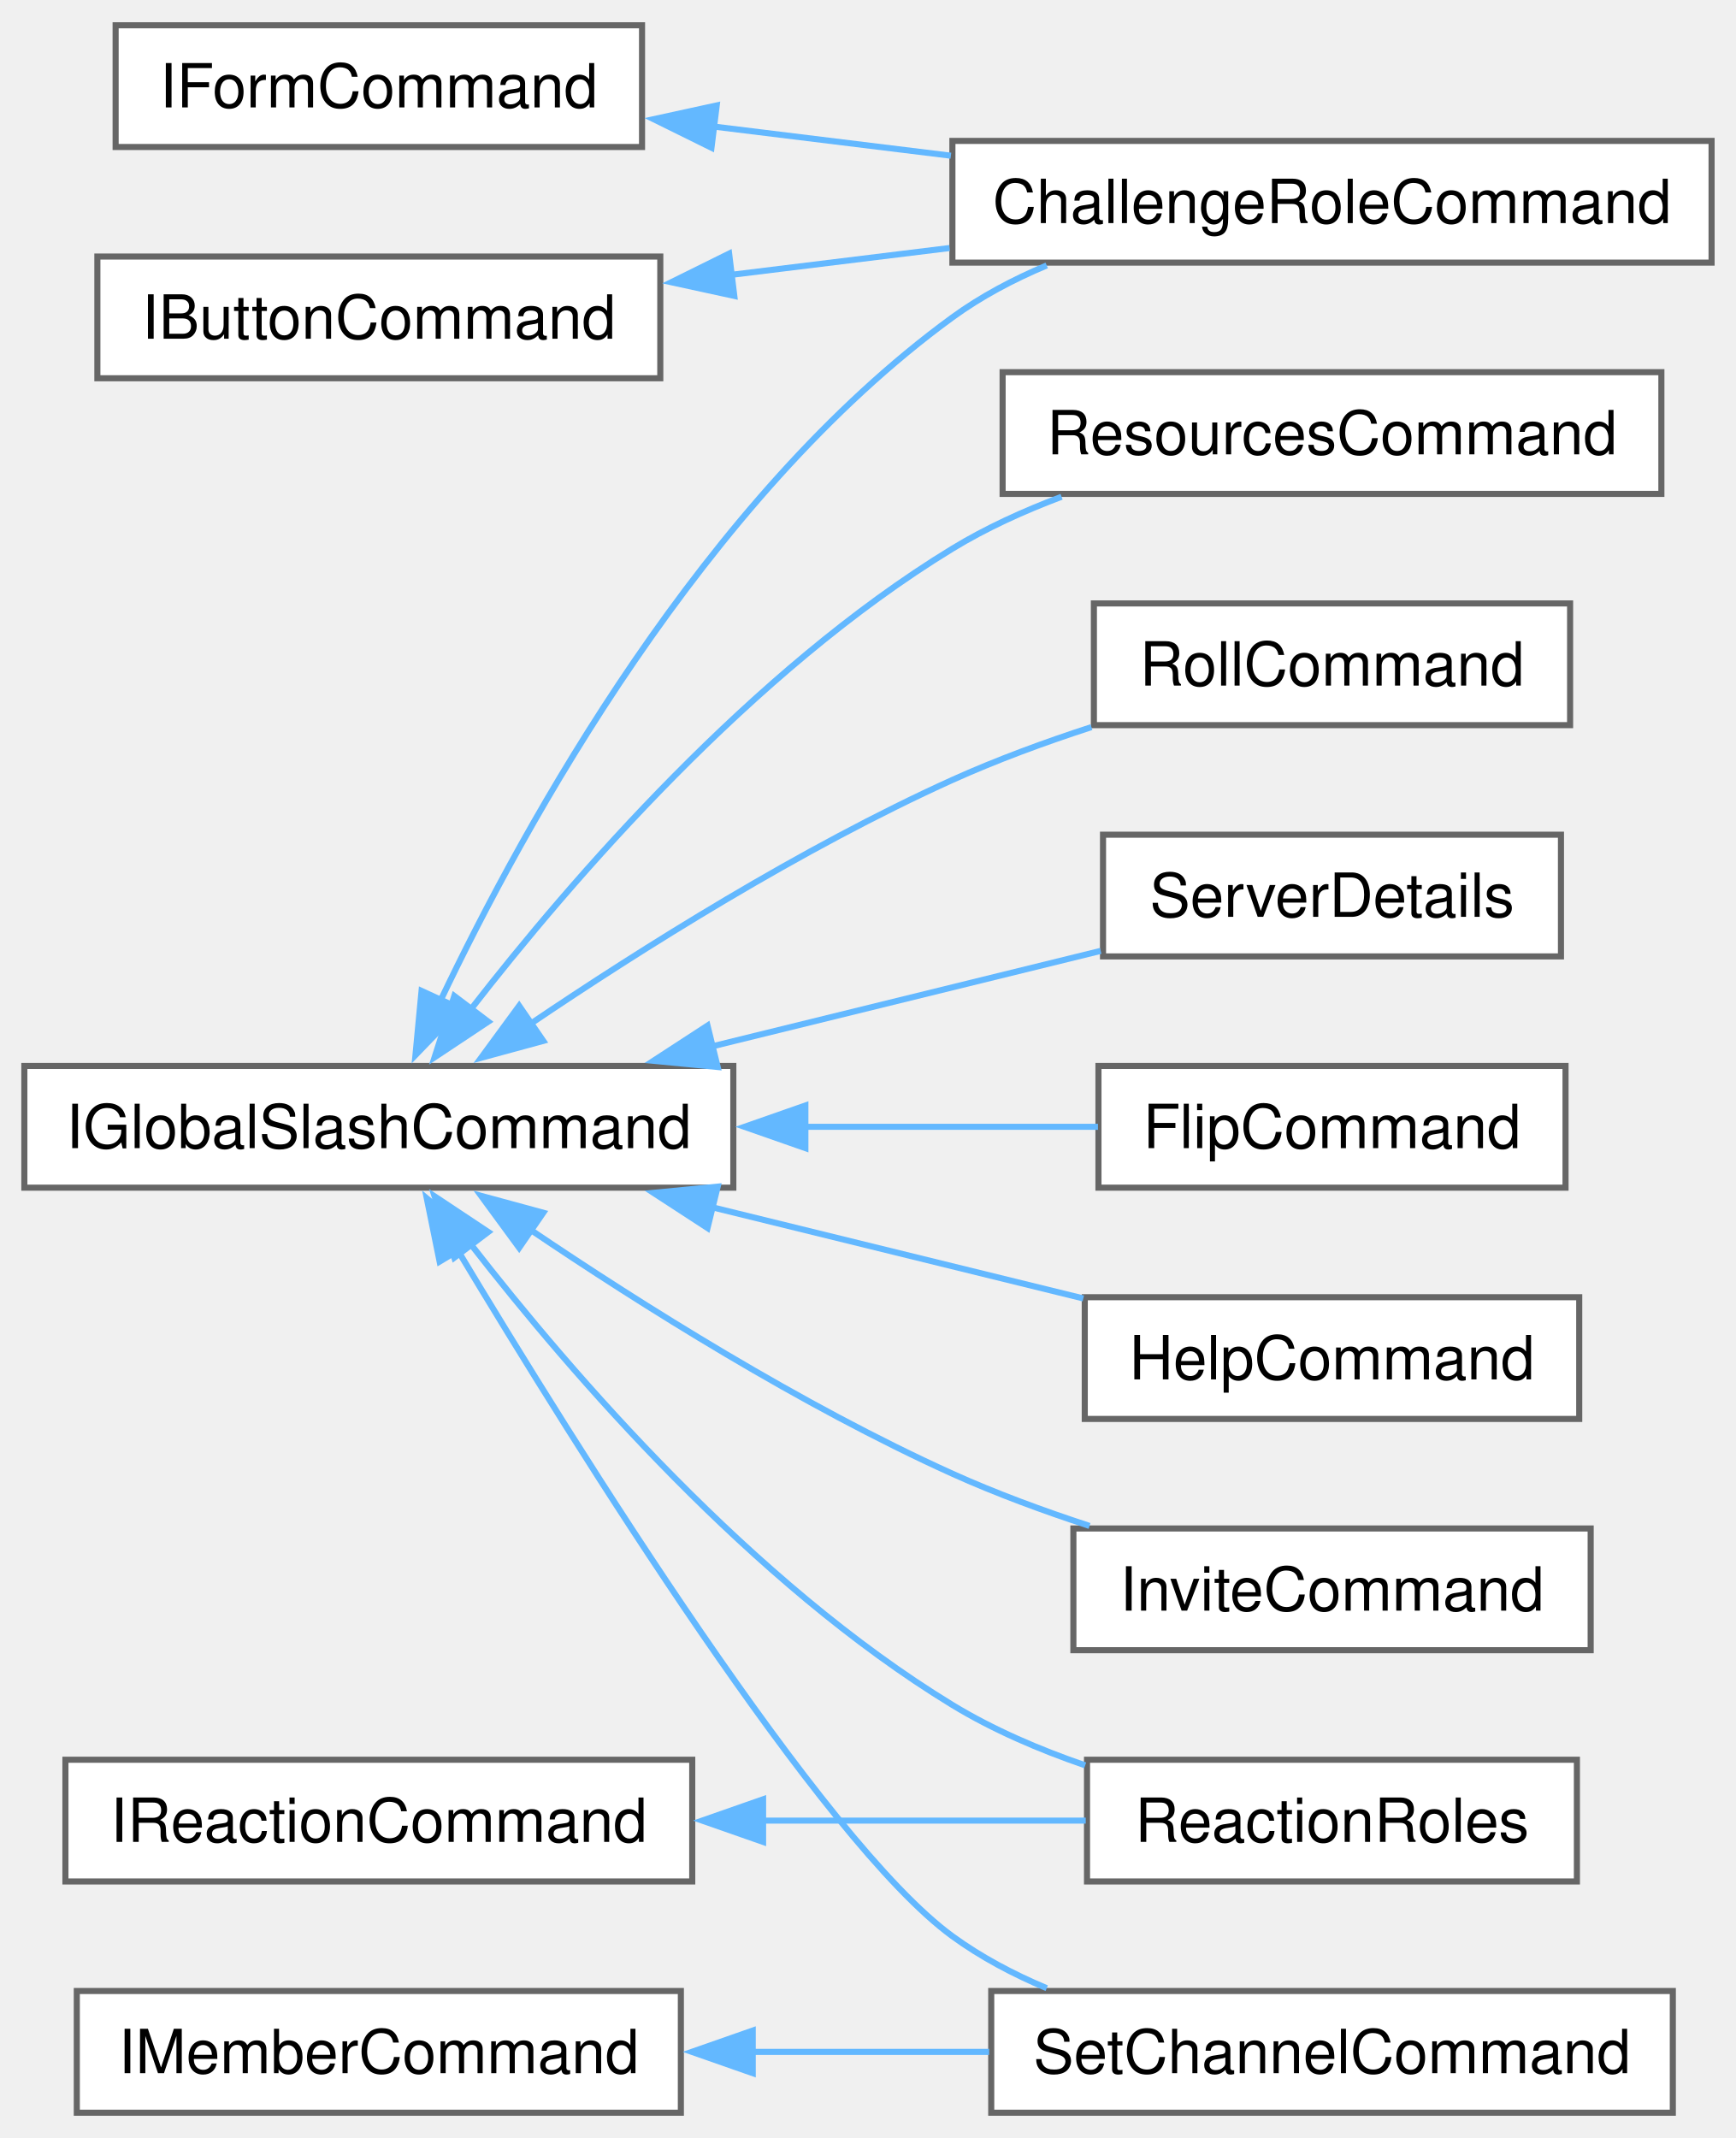
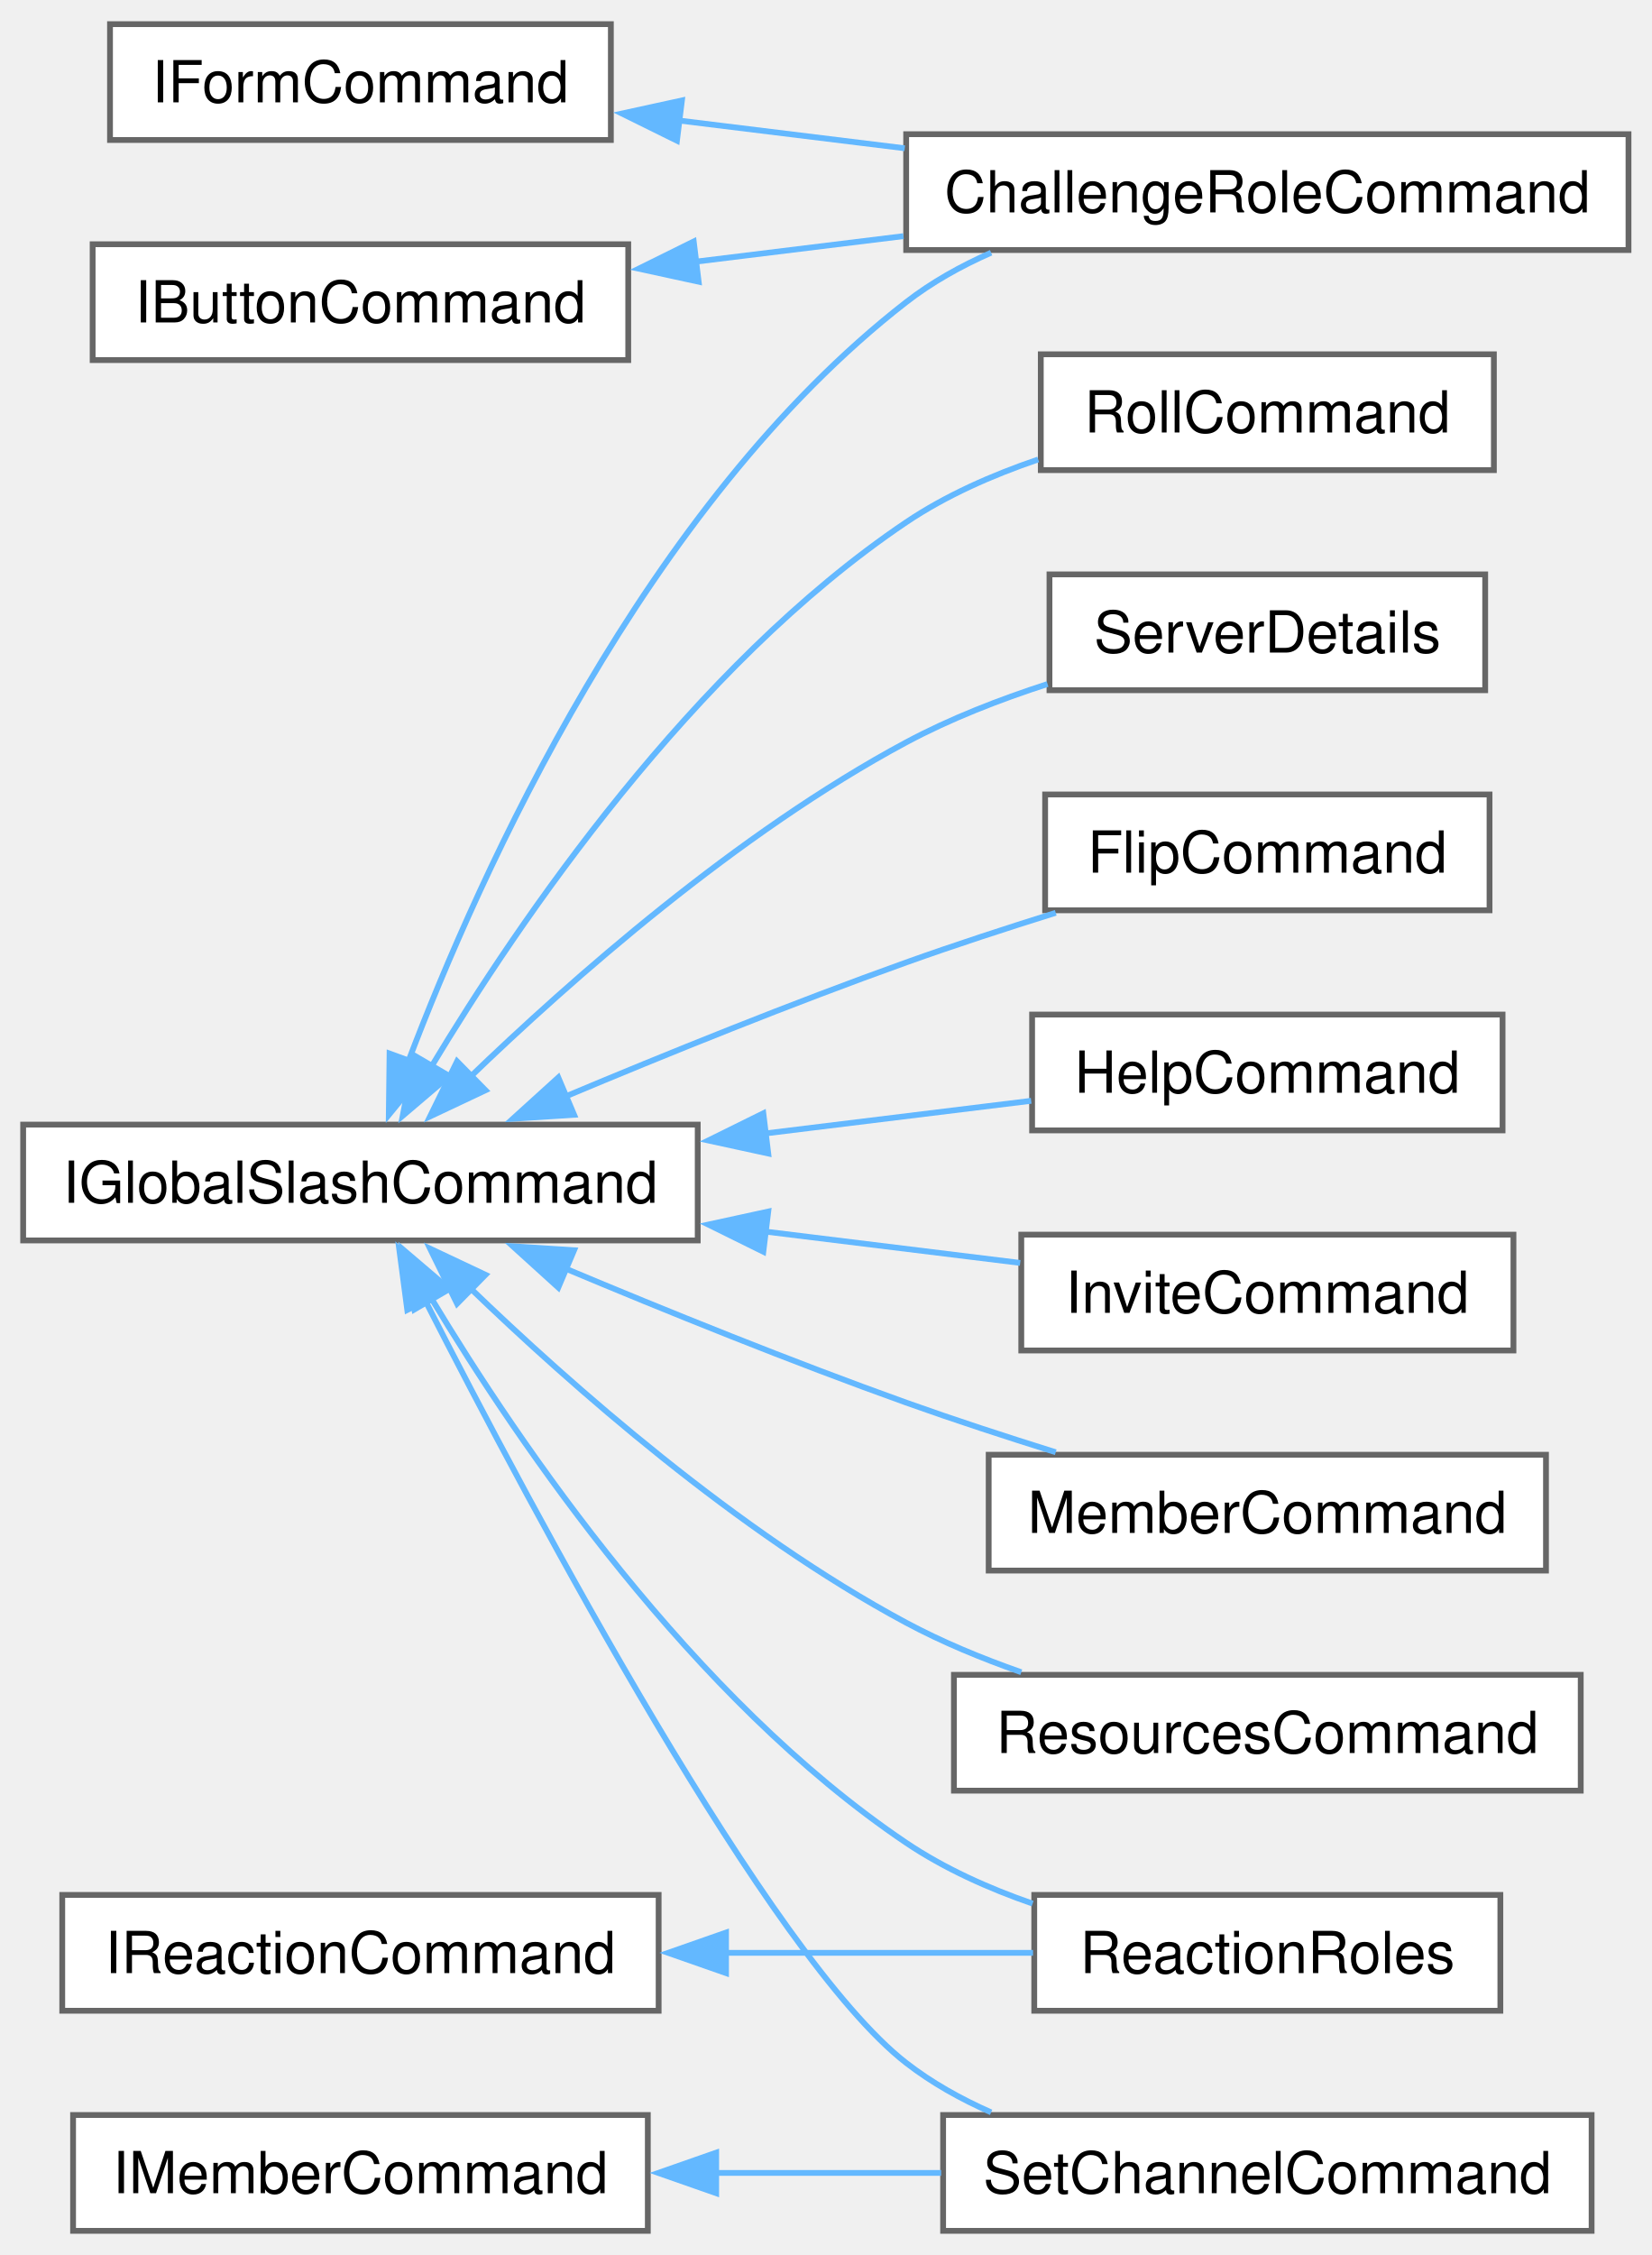
- <svg xmlns="http://www.w3.org/2000/svg" xmlns:xlink="http://www.w3.org/1999/xlink" width="285pt" height="351pt" viewBox="0.00 0.00 285.25 351.00">
-   <g id="graph0" class="graph" transform="scale(1 1) rotate(0) translate(4 347)">
+ <svg xmlns="http://www.w3.org/2000/svg" xmlns:xlink="http://www.w3.org/1999/xlink" width="285pt" height="389pt" viewBox="0.00 0.00 285.25 389.00">
+   <g id="graph0" class="graph" transform="scale(1 1) rotate(0) translate(4 385)">
    <g id="Node000000" class="node">
      <g id="a_Node000000">
        <a xlink:href="classIButtonCommand.html" target="_top" xlink:title=" ">
-           <polygon fill="white" stroke="#666666" points="104.5,-305 12,-305 12,-285 104.5,-285 104.5,-305" />
-           <text text-anchor="middle" x="58.25" y="-291.5" font-family="Helvetica,sans-Serif" font-size="10.00">IButtonCommand</text>
+           <polygon fill="white" stroke="#666666" points="104.5,-343 12,-343 12,-323 104.5,-323 104.5,-343" />
+           <text text-anchor="middle" x="58.25" y="-329.5" font-family="Helvetica,sans-Serif" font-size="10.00">IButtonCommand</text>
        </a>
      </g>
    </g>
    <g id="Node000001" class="node">
      <g id="a_Node000001">
        <a xlink:href="classChallengeRoleCommand.html" target="_top" xlink:title=" ">
-           <polygon fill="white" stroke="#666666" points="277.25,-324 152.5,-324 152.5,-304 277.25,-304 277.25,-324" />
-           <text text-anchor="middle" x="214.88" y="-310.5" font-family="Helvetica,sans-Serif" font-size="10.00">ChallengeRoleCommand</text>
+           <polygon fill="white" stroke="#666666" points="277.25,-362 152.5,-362 152.5,-342 277.25,-342 277.25,-362" />
+           <text text-anchor="middle" x="214.88" y="-348.5" font-family="Helvetica,sans-Serif" font-size="10.00">ChallengeRoleCommand</text>
        </a>
      </g>
    </g>
    <g id="edge1_Node000000_Node000001" class="edge">
      <g id="a_edge1_Node000000_Node000001">
        <a xlink:title=" ">
-           <path fill="none" stroke="#63b8ff" d="M116.21,-302C127.87,-303.43 140.2,-304.95 152.03,-306.4" />
-           <polygon fill="#63b8ff" stroke="#63b8ff" points="116.66,-298.53 106.31,-300.78 115.81,-305.48 116.66,-298.53" />
+           <path fill="none" stroke="#63b8ff" d="M116.21,-340C127.87,-341.43 140.2,-342.95 152.03,-344.4" />
+           <polygon fill="#63b8ff" stroke="#63b8ff" points="116.66,-336.53 106.31,-338.78 115.81,-343.48 116.66,-336.53" />
        </a>
      </g>
    </g>
    <g id="Node000002" class="node">
      <g id="a_Node000002">
        <a xlink:href="classIFormCommand.html" target="_top" xlink:title=" ">
-           <polygon fill="white" stroke="#666666" points="101.5,-343 15,-343 15,-323 101.5,-323 101.5,-343" />
-           <text text-anchor="middle" x="58.25" y="-329.5" font-family="Helvetica,sans-Serif" font-size="10.00">IFormCommand</text>
+           <polygon fill="white" stroke="#666666" points="101.5,-381 15,-381 15,-361 101.5,-361 101.5,-381" />
+           <text text-anchor="middle" x="58.25" y="-367.5" font-family="Helvetica,sans-Serif" font-size="10.00">IFormCommand</text>
        </a>
      </g>
    </g>
    <g id="edge2_Node000002_Node000001" class="edge">
      <g id="a_edge2_Node000002_Node000001">
        <a xlink:title=" ">
-           <path fill="none" stroke="#63b8ff" d="M113.19,-326.37C125.8,-324.82 139.33,-323.16 152.25,-321.57" />
-           <polygon fill="#63b8ff" stroke="#63b8ff" points="112.91,-322.88 103.41,-327.57 113.77,-329.83 112.91,-322.88" />
+           <path fill="none" stroke="#63b8ff" d="M113.19,-364.37C125.8,-362.82 139.33,-361.16 152.25,-359.57" />
+           <polygon fill="#63b8ff" stroke="#63b8ff" points="112.91,-360.88 103.41,-365.57 113.77,-367.83 112.91,-360.88" />
        </a>
      </g>
    </g>
    <g id="Node000003" class="node">
      <g id="a_Node000003">
        <a xlink:href="classIGlobalSlashCommand.html" target="_top" xlink:title=" ">
-           <polygon fill="white" stroke="#666666" points="116.5,-172 0,-172 0,-152 116.5,-152 116.5,-172" />
-           <text text-anchor="middle" x="58.25" y="-158.5" font-family="Helvetica,sans-Serif" font-size="10.00">IGlobalSlashCommand</text>
+           <polygon fill="white" stroke="#666666" points="116.5,-191 0,-191 0,-171 116.5,-171 116.5,-191" />
+           <text text-anchor="middle" x="58.25" y="-177.5" font-family="Helvetica,sans-Serif" font-size="10.00">IGlobalSlashCommand</text>
        </a>
      </g>
    </g>
    <g id="edge3_Node000003_Node000001" class="edge">
      <g id="a_edge3_Node000003_Node000001">
        <a xlink:title=" ">
-           <path fill="none" stroke="#63b8ff" d="M68.36,-182.69C82.3,-211.97 111.66,-265.24 152.5,-295 157.19,-298.42 162.5,-301.23 168,-303.54" />
-           <polygon fill="#63b8ff" stroke="#63b8ff" points="71.63,-181.41 64.27,-173.78 65.27,-184.33 71.63,-181.41" />
+           <path fill="none" stroke="#63b8ff" d="M66.48,-201.82C78.91,-234.57 107.42,-297.99 152.5,-333 156.9,-336.42 161.93,-339.23 167.17,-341.54" />
+           <polygon fill="#63b8ff" stroke="#63b8ff" points="69.86,-200.87 63.15,-192.68 63.28,-203.27 69.86,-200.87" />
        </a>
      </g>
    </g>
    <g id="Node000004" class="node">
      <g id="a_Node000004">
        <a xlink:href="classFlipCommand.html" target="_top" xlink:title=" ">
-           <polygon fill="white" stroke="#666666" points="253.25,-172 176.5,-172 176.5,-152 253.25,-152 253.25,-172" />
-           <text text-anchor="middle" x="214.88" y="-158.5" font-family="Helvetica,sans-Serif" font-size="10.00">FlipCommand</text>
+           <polygon fill="white" stroke="#666666" points="253.25,-248 176.5,-248 176.5,-228 253.25,-228 253.25,-248" />
+           <text text-anchor="middle" x="214.88" y="-234.5" font-family="Helvetica,sans-Serif" font-size="10.00">FlipCommand</text>
        </a>
      </g>
    </g>
    <g id="edge4_Node000003_Node000004" class="edge">
      <g id="a_edge4_Node000003_Node000004">
        <a xlink:title=" ">
-           <path fill="none" stroke="#63b8ff" d="M128.19,-162C144.78,-162 161.89,-162 176.42,-162" />
-           <polygon fill="#63b8ff" stroke="#63b8ff" points="128.34,-158.5 118.34,-162 128.34,-165.5 128.34,-158.5" />
+           <path fill="none" stroke="#63b8ff" d="M93.48,-195.78C111,-203.13 132.74,-211.93 152.5,-219 160.8,-221.97 169.82,-224.91 178.33,-227.57" />
+           <polygon fill="#63b8ff" stroke="#63b8ff" points="95.15,-192.69 84.57,-192.01 92.42,-199.13 95.15,-192.69" />
        </a>
      </g>
    </g>
    <g id="Node000005" class="node">
      <g id="a_Node000005">
        <a xlink:href="classHelpCommand.html" target="_top" xlink:title=" ">
-           <polygon fill="white" stroke="#666666" points="255.5,-134 174.25,-134 174.25,-114 255.5,-114 255.5,-134" />
-           <text text-anchor="middle" x="214.88" y="-120.5" font-family="Helvetica,sans-Serif" font-size="10.00">HelpCommand</text>
+           <polygon fill="white" stroke="#666666" points="255.5,-210 174.25,-210 174.25,-190 255.5,-190 255.5,-210" />
+           <text text-anchor="middle" x="214.88" y="-196.5" font-family="Helvetica,sans-Serif" font-size="10.00">HelpCommand</text>
        </a>
      </g>
    </g>
    <g id="edge5_Node000003_Node000005" class="edge">
      <g id="a_edge5_Node000003_Node000005">
        <a xlink:title=" ">
-           <path fill="none" stroke="#63b8ff" d="M113.07,-148.77C133.1,-143.85 155.45,-138.36 174.01,-133.8" />
-           <polygon fill="#63b8ff" stroke="#63b8ff" points="112.26,-145.37 103.38,-151.15 113.93,-152.17 112.26,-145.37" />
+           <path fill="none" stroke="#63b8ff" d="M128.15,-189.47C143.88,-191.4 160.07,-193.39 174.09,-195.11" />
+           <polygon fill="#63b8ff" stroke="#63b8ff" points="128.68,-186.01 118.33,-188.26 127.83,-192.95 128.68,-186.01" />
        </a>
      </g>
    </g>
    <g id="Node000006" class="node">
      <g id="a_Node000006">
        <a xlink:href="classInviteCommand.html" target="_top" xlink:title=" ">
-           <polygon fill="white" stroke="#666666" points="257.38,-96 172.38,-96 172.38,-76 257.38,-76 257.38,-96" />
-           <text text-anchor="middle" x="214.88" y="-82.5" font-family="Helvetica,sans-Serif" font-size="10.00">InviteCommand</text>
+           <polygon fill="white" stroke="#666666" points="257.38,-172 172.38,-172 172.38,-152 257.38,-152 257.38,-172" />
+           <text text-anchor="middle" x="214.88" y="-158.5" font-family="Helvetica,sans-Serif" font-size="10.00">InviteCommand</text>
        </a>
      </g>
    </g>
    <g id="edge6_Node000003_Node000006" class="edge">
      <g id="a_edge6_Node000003_Node000006">
        <a xlink:title=" ">
-           <path fill="none" stroke="#63b8ff" d="M83.1,-145.13C101.42,-132.75 127.7,-116.21 152.5,-105 159.62,-101.78 167.43,-98.91 175.03,-96.42" />
-           <polygon fill="#63b8ff" stroke="#63b8ff" points="81.31,-142.12 75.05,-150.66 85.27,-147.88 81.31,-142.12" />
+           <path fill="none" stroke="#63b8ff" d="M128.18,-172.53C143.19,-170.69 158.63,-168.79 172.19,-167.12" />
+           <polygon fill="#63b8ff" stroke="#63b8ff" points="127.83,-169.05 118.33,-173.74 128.68,-175.99 127.83,-169.05" />
        </a>
      </g>
    </g>
    <g id="Node000007" class="node">
      <g id="a_Node000007">
+         <a xlink:href="classMemberCommand.html" target="_top" xlink:title=" ">
+           <polygon fill="white" stroke="#666666" points="263,-134 166.75,-134 166.75,-114 263,-114 263,-134" />
+           <text text-anchor="middle" x="214.88" y="-120.5" font-family="Helvetica,sans-Serif" font-size="10.00">MemberCommand</text>
+         </a>
+       </g>
+     </g>
+     <g id="edge7_Node000003_Node000007" class="edge">
+       <g id="a_edge7_Node000003_Node000007">
+         <a xlink:title=" ">
+           <path fill="none" stroke="#63b8ff" d="M93.48,-166.22C111,-158.87 132.74,-150.07 152.5,-143 160.8,-140.03 169.82,-137.09 178.33,-134.43" />
+           <polygon fill="#63b8ff" stroke="#63b8ff" points="92.42,-162.87 84.57,-169.99 95.15,-169.31 92.42,-162.87" />
+         </a>
+       </g>
+     </g>
+     <g id="Node000008" class="node">
+       <g id="a_Node000008">
        <a xlink:href="classReactionRoles.html" target="_top" xlink:title=" ">
          <polygon fill="white" stroke="#666666" points="255.12,-58 174.62,-58 174.62,-38 255.12,-38 255.12,-58" />
          <text text-anchor="middle" x="214.88" y="-44.5" font-family="Helvetica,sans-Serif" font-size="10.00">ReactionRoles</text>
        </a>
      </g>
    </g>
-     <g id="edge7_Node000003_Node000007" class="edge">
-       <g id="a_edge7_Node000003_Node000007">
-         <a xlink:title=" ">
-           <path fill="none" stroke="#63b8ff" d="M73.39,-142.67C90.04,-121.24 119.62,-87.04 152.5,-67 159.17,-62.94 166.78,-59.67 174.32,-57.08" />
-           <polygon fill="#63b8ff" stroke="#63b8ff" points="70.65,-140.5 67.41,-150.58 76.23,-144.72 70.65,-140.5" />
-         </a>
-       </g>
-     </g>
-     <g id="Node000009" class="node">
-       <g id="a_Node000009">
-         <a xlink:href="classResourcesCommand.html" target="_top" xlink:title=" ">
-           <polygon fill="white" stroke="#666666" points="269,-286 160.75,-286 160.75,-266 269,-266 269,-286" />
-           <text text-anchor="middle" x="214.88" y="-272.5" font-family="Helvetica,sans-Serif" font-size="10.00">ResourcesCommand</text>
-         </a>
-       </g>
-     </g>
-     <g id="edge8_Node000003_Node000009" class="edge">
-       <g id="a_edge8_Node000003_Node000009">
-         <a xlink:title=" ">
-           <path fill="none" stroke="#63b8ff" d="M73.39,-181.33C90.04,-202.76 119.62,-236.96 152.5,-257 158.02,-260.37 164.2,-263.18 170.44,-265.53" />
-           <polygon fill="#63b8ff" stroke="#63b8ff" points="76.23,-179.28 67.41,-173.42 70.65,-183.5 76.23,-179.28" />
+     <g id="edge8_Node000003_Node000008" class="edge">
+       <g id="a_edge8_Node000003_Node000008">
+         <a xlink:title=" ">
+           <path fill="none" stroke="#63b8ff" d="M70.43,-161.11C85.74,-135.65 115.57,-91.87 152.5,-67 159.07,-62.58 166.71,-59.14 174.34,-56.5" />
+           <polygon fill="#63b8ff" stroke="#63b8ff" points="67.56,-159.08 65.55,-169.48 73.61,-162.61 67.56,-159.08" />
        </a>
      </g>
    </g>
    <g id="Node000010" class="node">
      <g id="a_Node000010">
-         <a xlink:href="classRollCommand.html" target="_top" xlink:title=" ">
-           <polygon fill="white" stroke="#666666" points="254,-248 175.75,-248 175.75,-228 254,-228 254,-248" />
-           <text text-anchor="middle" x="214.88" y="-234.5" font-family="Helvetica,sans-Serif" font-size="10.00">RollCommand</text>
+         <a xlink:href="classResourcesCommand.html" target="_top" xlink:title=" ">
+           <polygon fill="white" stroke="#666666" points="269,-96 160.75,-96 160.75,-76 269,-76 269,-96" />
+           <text text-anchor="middle" x="214.88" y="-82.5" font-family="Helvetica,sans-Serif" font-size="10.00">ResourcesCommand</text>
        </a>
      </g>
    </g>
    <g id="edge9_Node000003_Node000010" class="edge">
      <g id="a_edge9_Node000003_Node000010">
        <a xlink:title=" ">
-           <path fill="none" stroke="#63b8ff" d="M83.1,-178.87C101.42,-191.25 127.7,-207.79 152.5,-219 159.72,-222.26 167.65,-225.18 175.35,-227.68" />
-           <polygon fill="#63b8ff" stroke="#63b8ff" points="85.27,-176.12 75.05,-173.34 81.31,-181.88 85.27,-176.12" />
+           <path fill="none" stroke="#63b8ff" d="M76.96,-163.01C94.67,-145.93 123.39,-120.6 152.5,-105 158.69,-101.68 165.56,-98.84 172.38,-96.45" />
+           <polygon fill="#63b8ff" stroke="#63b8ff" points="74.94,-160.08 70.27,-169.59 79.85,-165.07 74.94,-160.08" />
        </a>
      </g>
    </g>
    <g id="Node000011" class="node">
      <g id="a_Node000011">
-         <a xlink:href="classServerDetails.html" target="_top" xlink:title=" ">
-           <polygon fill="white" stroke="#666666" points="252.5,-210 177.25,-210 177.25,-190 252.5,-190 252.5,-210" />
-           <text text-anchor="middle" x="214.88" y="-196.5" font-family="Helvetica,sans-Serif" font-size="10.00">ServerDetails</text>
+         <a xlink:href="classRollCommand.html" target="_top" xlink:title=" ">
+           <polygon fill="white" stroke="#666666" points="254,-324 175.75,-324 175.75,-304 254,-304 254,-324" />
+           <text text-anchor="middle" x="214.88" y="-310.5" font-family="Helvetica,sans-Serif" font-size="10.00">RollCommand</text>
        </a>
      </g>
    </g>
    <g id="edge10_Node000003_Node000011" class="edge">
      <g id="a_edge10_Node000003_Node000011">
        <a xlink:title=" ">
-           <path fill="none" stroke="#63b8ff" d="M112.99,-175.21C134.08,-180.39 157.76,-186.21 176.87,-190.91" />
-           <polygon fill="#63b8ff" stroke="#63b8ff" points="113.93,-171.83 103.38,-172.85 112.26,-178.63 113.93,-171.83" />
+           <path fill="none" stroke="#63b8ff" d="M70.43,-200.89C85.74,-226.35 115.57,-270.13 152.5,-295 159.35,-299.61 167.36,-303.14 175.3,-305.84" />
+           <polygon fill="#63b8ff" stroke="#63b8ff" points="73.61,-199.39 65.55,-192.52 67.56,-202.92 73.61,-199.39" />
        </a>
      </g>
    </g>
    <g id="Node000012" class="node">
      <g id="a_Node000012">
+         <a xlink:href="classServerDetails.html" target="_top" xlink:title=" ">
+           <polygon fill="white" stroke="#666666" points="252.5,-286 177.25,-286 177.25,-266 252.5,-266 252.5,-286" />
+           <text text-anchor="middle" x="214.88" y="-272.5" font-family="Helvetica,sans-Serif" font-size="10.00">ServerDetails</text>
+         </a>
+       </g>
+     </g>
+     <g id="edge11_Node000003_Node000012" class="edge">
+       <g id="a_edge11_Node000003_Node000012">
+         <a xlink:title=" ">
+           <path fill="none" stroke="#63b8ff" d="M76.96,-198.99C94.67,-216.07 123.39,-241.4 152.5,-257 160.07,-261.06 168.64,-264.39 176.92,-267.07" />
+           <polygon fill="#63b8ff" stroke="#63b8ff" points="79.85,-196.93 70.27,-192.41 74.94,-201.92 79.85,-196.93" />
+         </a>
+       </g>
+     </g>
+     <g id="Node000013" class="node">
+       <g id="a_Node000013">
        <a xlink:href="classSetChannelCommand.html" target="_top" xlink:title=" ">
          <polygon fill="white" stroke="#666666" points="270.88,-20 158.88,-20 158.88,0 270.88,0 270.88,-20" />
          <text text-anchor="middle" x="214.88" y="-6.5" font-family="Helvetica,sans-Serif" font-size="10.00">SetChannelCommand</text>
        </a>
      </g>
    </g>
-     <g id="edge11_Node000003_Node000012" class="edge">
-       <g id="a_edge11_Node000003_Node000012">
-         <a xlink:title=" ">
-           <path fill="none" stroke="#63b8ff" d="M71.06,-141.97C90.96,-108.81 131.11,-44.59 152.5,-29 157.19,-25.58 162.5,-22.77 168,-20.46" />
-           <polygon fill="#63b8ff" stroke="#63b8ff" points="68.24,-139.86 66.13,-150.25 74.25,-143.45 68.24,-139.86" />
-         </a>
-       </g>
-     </g>
-     <g id="Node000013" class="node">
-       <g id="a_Node000013">
+     <g id="edge12_Node000003_Node000013" class="edge">
+       <g id="a_edge12_Node000003_Node000013">
+         <a xlink:title=" ">
+           <path fill="none" stroke="#63b8ff" d="M69.38,-160.74C88.26,-123.71 129.01,-47.24 152.5,-29 156.9,-25.58 161.93,-22.77 167.17,-20.46" />
+           <polygon fill="#63b8ff" stroke="#63b8ff" points="66.34,-159 64.95,-169.51 72.59,-162.16 66.34,-159" />
+         </a>
+       </g>
+     </g>
+     <g id="Node000014" class="node">
+       <g id="a_Node000014">
        <a xlink:href="classIMemberCommand.html" target="_top" xlink:title=" ">
          <polygon fill="white" stroke="#666666" points="107.88,-20 8.62,-20 8.62,0 107.88,0 107.88,-20" />
          <text text-anchor="middle" x="58.25" y="-6.5" font-family="Helvetica,sans-Serif" font-size="10.00">IMemberCommand</text>
        </a>
      </g>
    </g>
-     <g id="edge12_Node000013_Node000012" class="edge">
-       <g id="a_edge12_Node000013_Node000012">
+     <g id="edge13_Node000014_Node000013" class="edge">
+       <g id="a_edge13_Node000014_Node000013">
        <a xlink:title=" ">
          <path fill="none" stroke="#63b8ff" d="M119.31,-10C132.23,-10 145.82,-10 158.54,-10" />
          <polygon fill="#63b8ff" stroke="#63b8ff" points="119.69,-6.5 109.69,-10 119.69,-13.5 119.69,-6.5" />
        </a>
      </g>
    </g>
-     <g id="Node000008" class="node">
-       <g id="a_Node000008">
+     <g id="Node000009" class="node">
+       <g id="a_Node000009">
        <a xlink:href="classIReactionCommand.html" target="_top" xlink:title=" ">
          <polygon fill="white" stroke="#666666" points="109.75,-58 6.75,-58 6.75,-38 109.75,-38 109.75,-58" />
          <text text-anchor="middle" x="58.25" y="-44.5" font-family="Helvetica,sans-Serif" font-size="10.00">IReactionCommand</text>
        </a>
      </g>
    </g>
-     <g id="edge13_Node000008_Node000007" class="edge">
-       <g id="a_edge13_Node000008_Node000007">
+     <g id="edge14_Node000009_Node000008" class="edge">
+       <g id="a_edge14_Node000009_Node000008">
        <a xlink:title=" ">
          <path fill="none" stroke="#63b8ff" d="M121.17,-48C139.13,-48 158.24,-48 174.41,-48" />
          <polygon fill="#63b8ff" stroke="#63b8ff" points="121.39,-44.5 111.39,-48 121.39,-51.5 121.39,-44.5" />
        </a>
      </g>
    </g>
  </g>
</svg>
